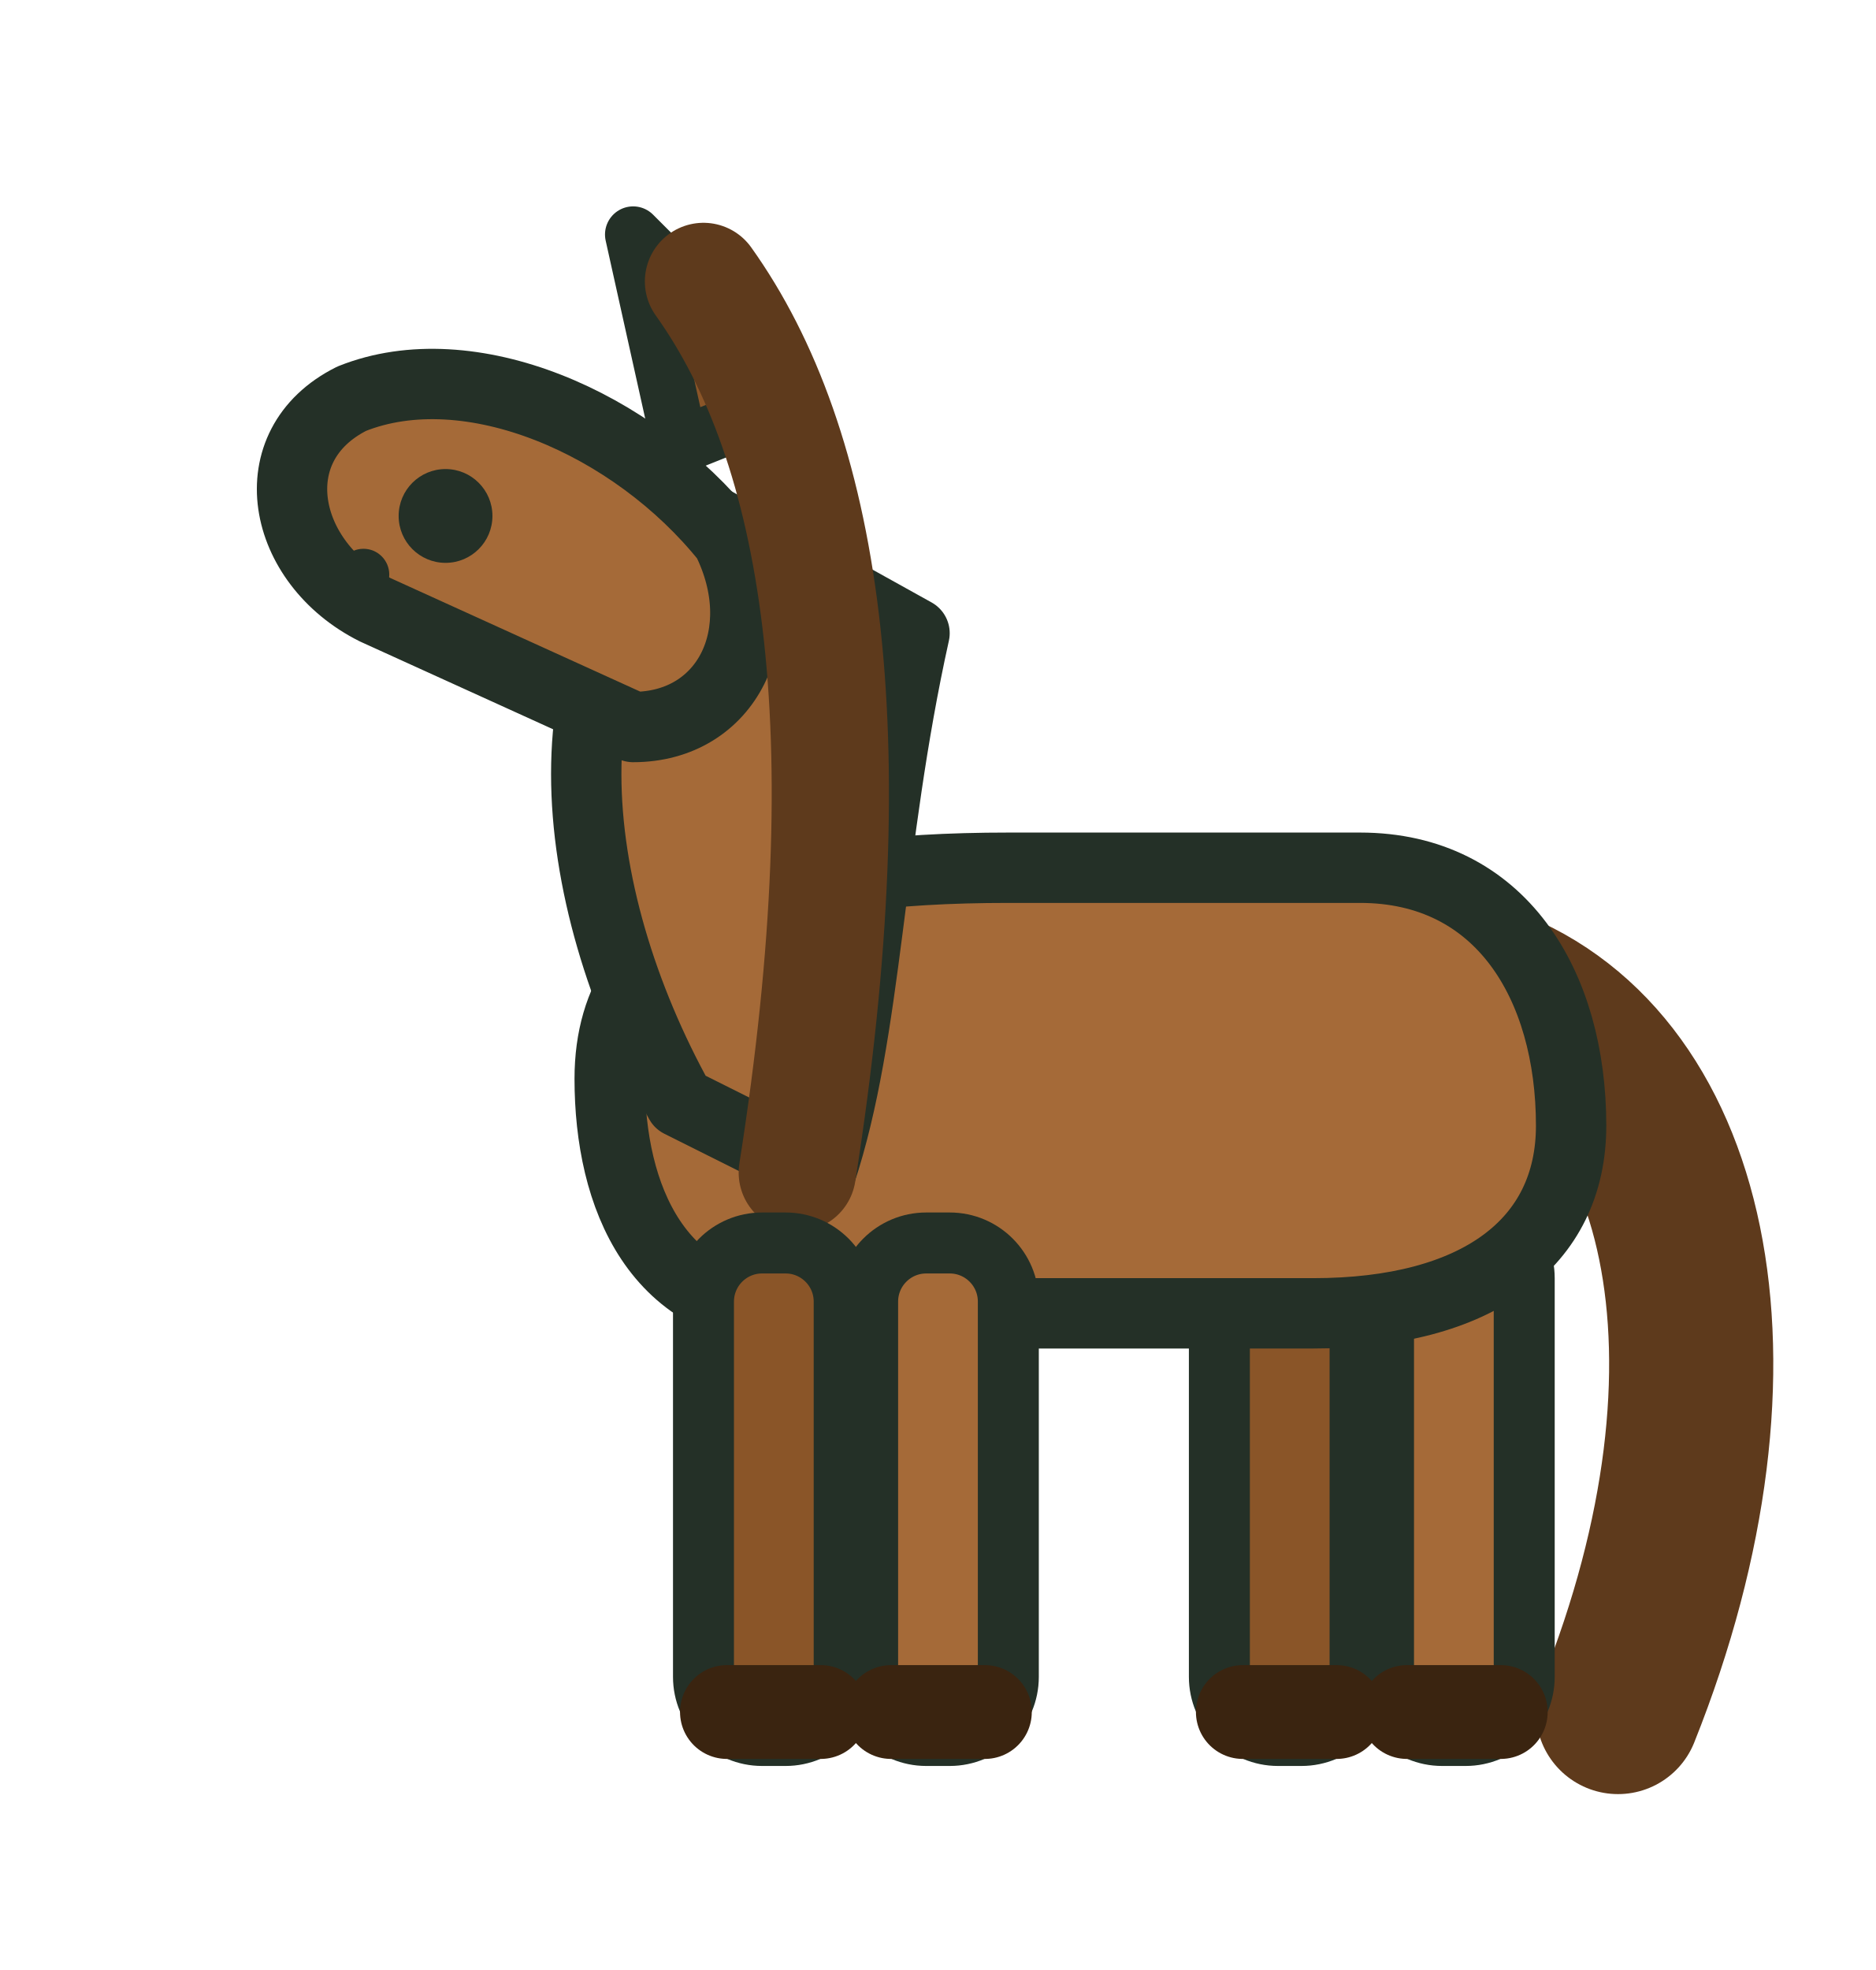
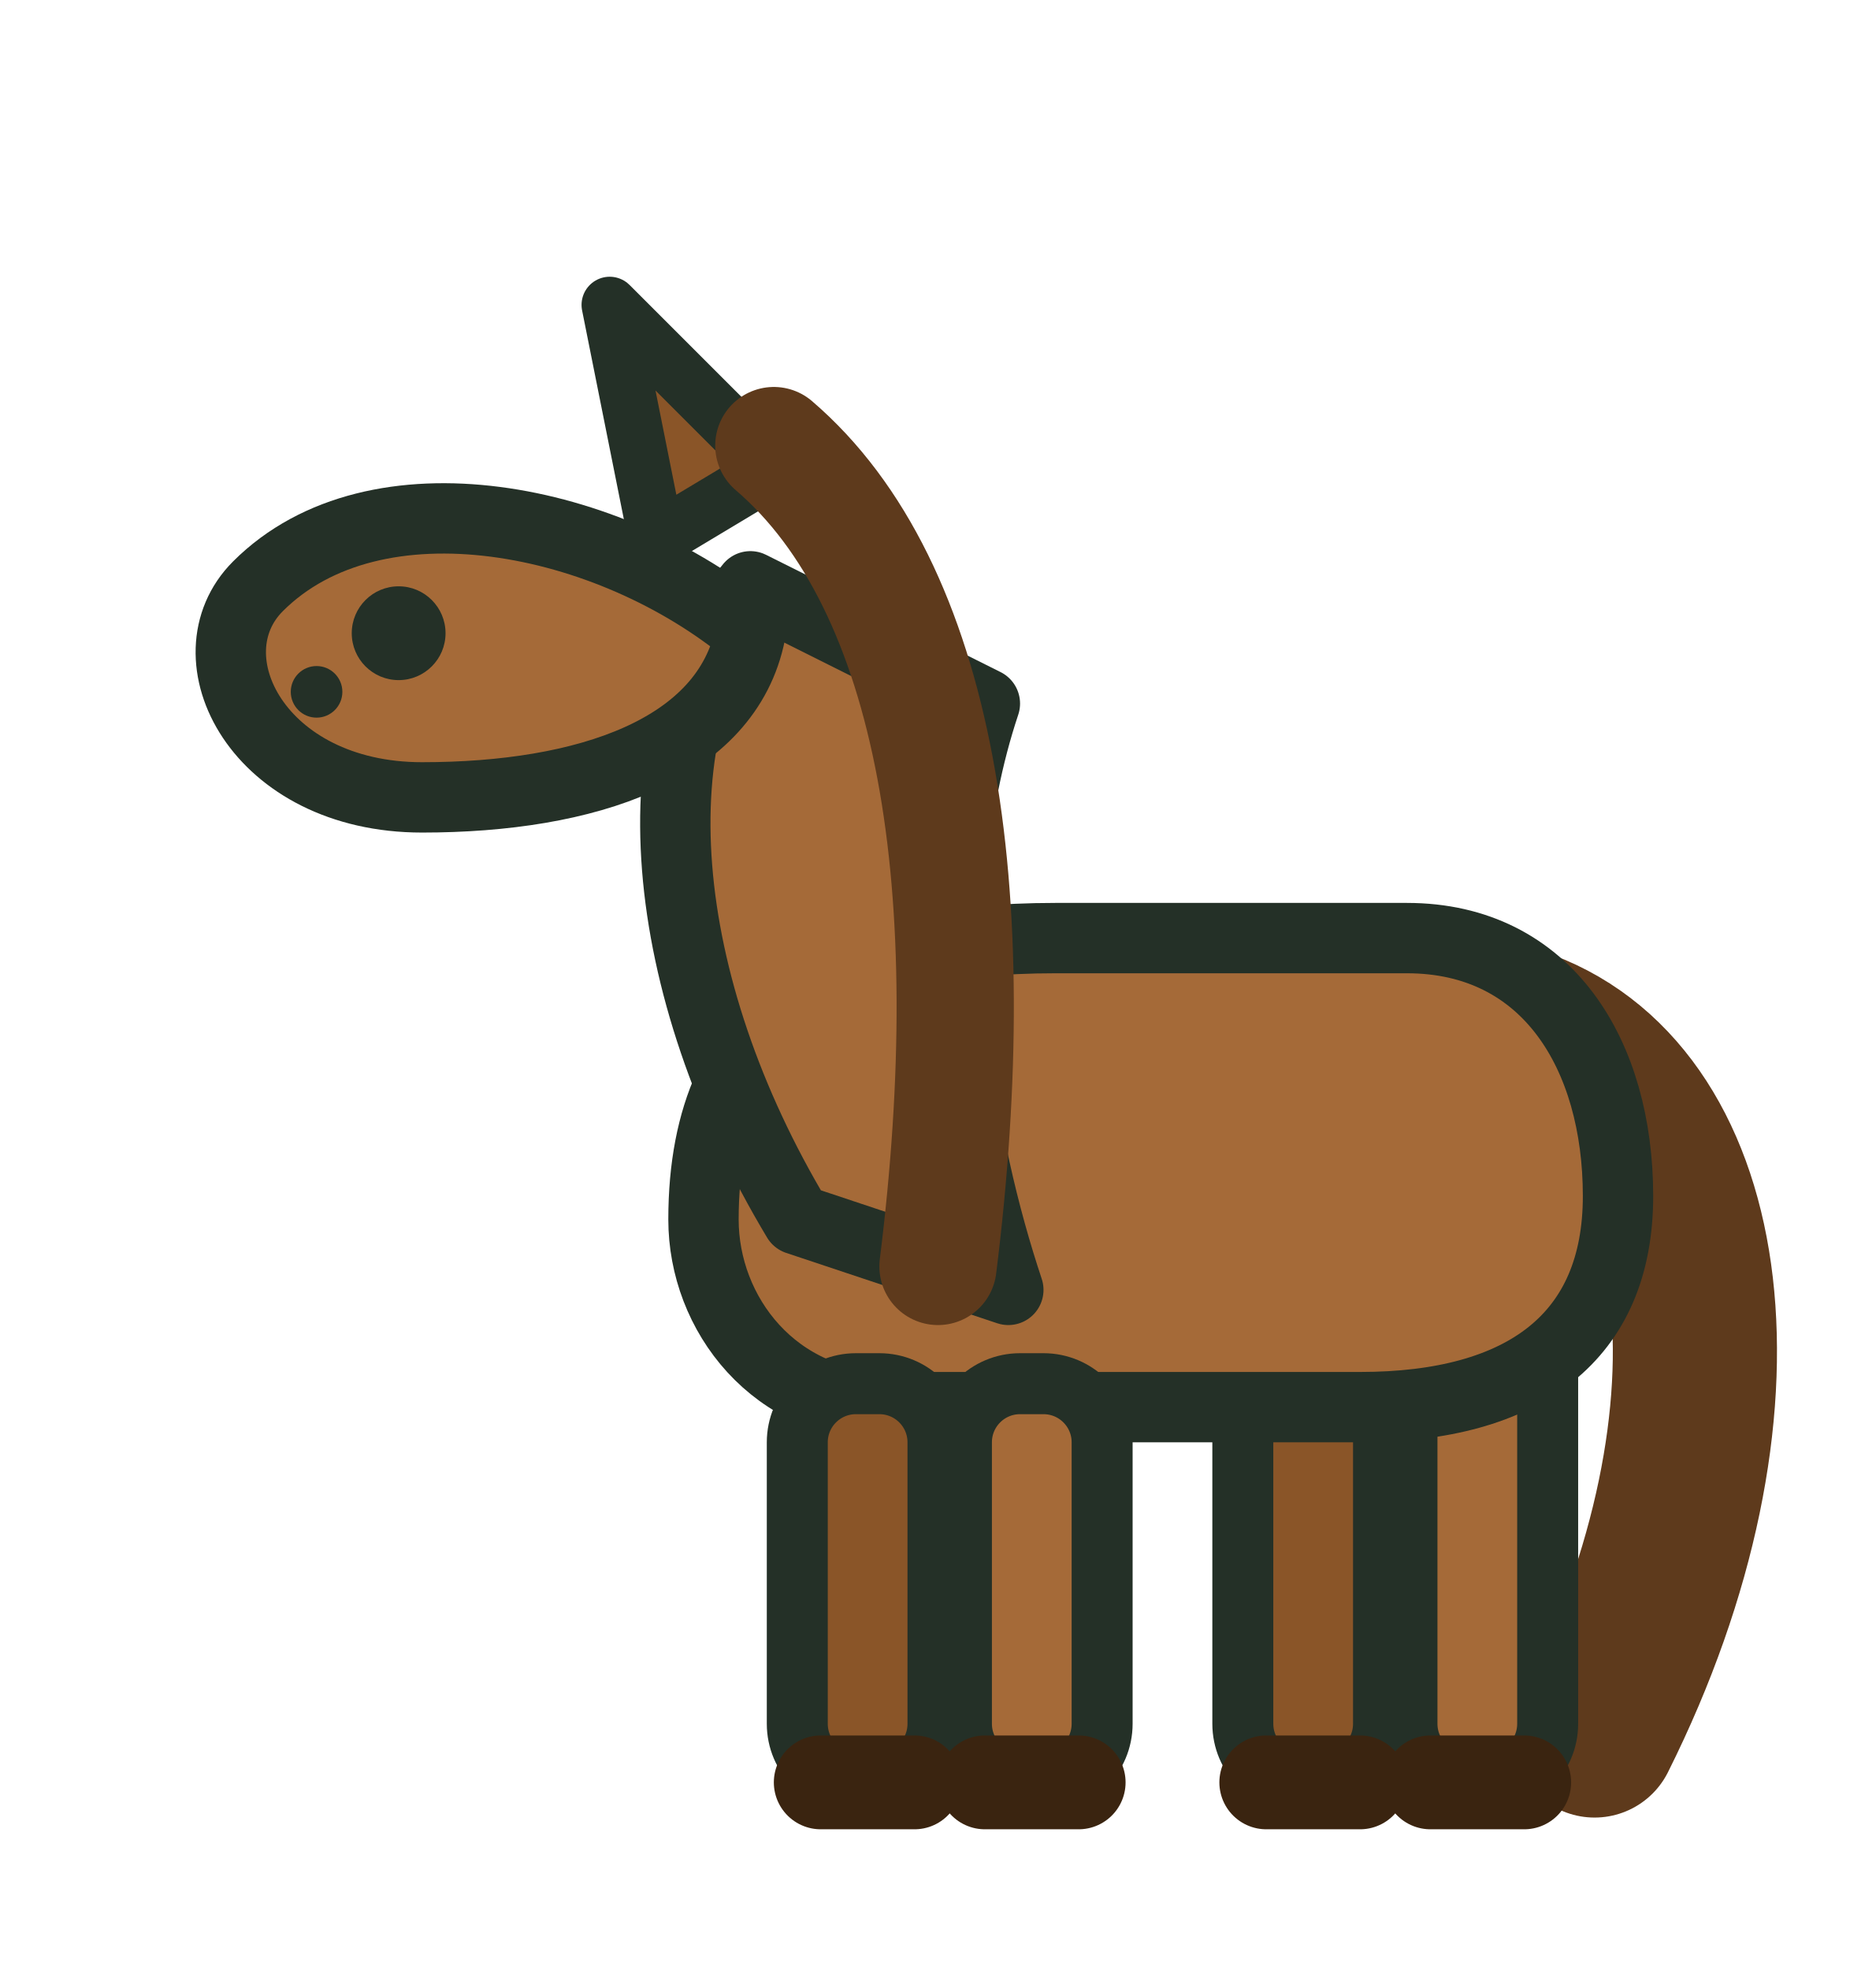
<svg xmlns="http://www.w3.org/2000/svg" viewBox="0 0 80 84">
-   <path d="M63,42 C72,45 75,58 69,73" fill="none" stroke="#5E3A1C" stroke-width="7" stroke-linecap="round" />
-   <rect x="52" y="52" width="6" height="22" rx="2.5" fill="#8A5528" stroke="#243027" stroke-width="2.6" />
-   <rect x="59" y="52" width="6" height="22" rx="2.5" fill="#A56A38" stroke="#243027" stroke-width="2.6" />
-   <path d="M26,46 C26,39 33,37 43,37 L58,37 C64,37 67,42 67,48 C67,53 63,56 56,56 L34,56 C28,56 26,51 26,46 Z" fill="#A56A38" stroke="#243027" stroke-width="3" stroke-linejoin="round" />
-   <path d="M29,47 C24,38 23,27 30,22 L39,27 C37,36 37,44 35,50 Z" fill="#A56A38" stroke="#243027" stroke-width="3" stroke-linejoin="round" />
-   <path d="M31,23 C27,18 20,15 15,17 C11,19 12,24 16,26 L27,31 C31,31 33,27 31,23 Z" fill="#A56A38" stroke="#243027" stroke-width="3" stroke-linejoin="round" />
-   <path d="M29,19 L27,10 L34,17 Z" fill="#8A5528" stroke="#243027" stroke-width="2.4" stroke-linejoin="round" />
-   <path d="M30,12 C35,19 37,31 34,50" fill="none" stroke="#5E3A1C" stroke-width="5" stroke-linecap="round" />
-   <rect x="30" y="53" width="6" height="21" rx="2.5" fill="#8A5528" stroke="#243027" stroke-width="2.6" />
-   <rect x="37" y="53" width="6" height="21" rx="2.5" fill="#A56A38" stroke="#243027" stroke-width="2.6" />
-   <path d="M31,73 L35,73 M38,73 L42,73 M53,73 L57,73 M60,73 L64,73" stroke="#3A2410" stroke-width="4" stroke-linecap="round" />
-   <circle cx="19" cy="22" r="2" fill="#243027" />
-   <circle cx="15.5" cy="24.5" r="1.1" fill="#243027" />
+   <path d="M65,44 C73,47 75,60 68,74" fill="none" stroke="#5E3A1C" stroke-width="7" stroke-linecap="round" />
+   <rect x="53" y="56" width="6" height="20" rx="2.5" fill="#8A5528" stroke="#243027" stroke-width="2.6" />
+   <rect x="60" y="56" width="6" height="20" rx="2.5" fill="#A56A38" stroke="#243027" stroke-width="2.6" />
+   <path d="M30,52 C30,43 36,40 45,40 L60,40 C66,40 69,45 69,51 C69,57 65,60 58,60 L38,60 C33,60 30,56 30,52 Z" fill="#A56A38" stroke="#243027" stroke-width="3" stroke-linejoin="round" />
+   <path d="M34,52 C28,42 27,31 32,25 L42,30 C39,39 41,49 43,55 Z" fill="#A56A38" stroke="#243027" stroke-width="3" stroke-linejoin="round" />
+   <path d="M32,27 C26,22 16,20 11,25 C8,28 11,34 18,34 C25,34 31,32 32,27 Z" fill="#A56A38" stroke="#243027" stroke-width="3" stroke-linejoin="round" />
+   <path d="M28,23 L26,13 L33,20 Z" fill="#8A5528" stroke="#243027" stroke-width="2.4" stroke-linejoin="round" />
+   <path d="M33,19 C40,25 42,38 40,54" fill="none" stroke="#5E3A1C" stroke-width="5" stroke-linecap="round" />
+   <rect x="34" y="59" width="6" height="17" rx="2.5" fill="#8A5528" stroke="#243027" stroke-width="2.6" />
+   <rect x="41" y="59" width="6" height="17" rx="2.5" fill="#A56A38" stroke="#243027" stroke-width="2.6" />
+   <path d="M35,76 L39,76 M42,76 L46,76 M54,76 L58,76 M61,76 L65,76" stroke="#3A2410" stroke-width="4" stroke-linecap="round" />
+   <circle cx="17" cy="27" r="2" fill="#243027" />
+   <circle cx="13.5" cy="29.5" r="1.1" fill="#243027" />
</svg>
